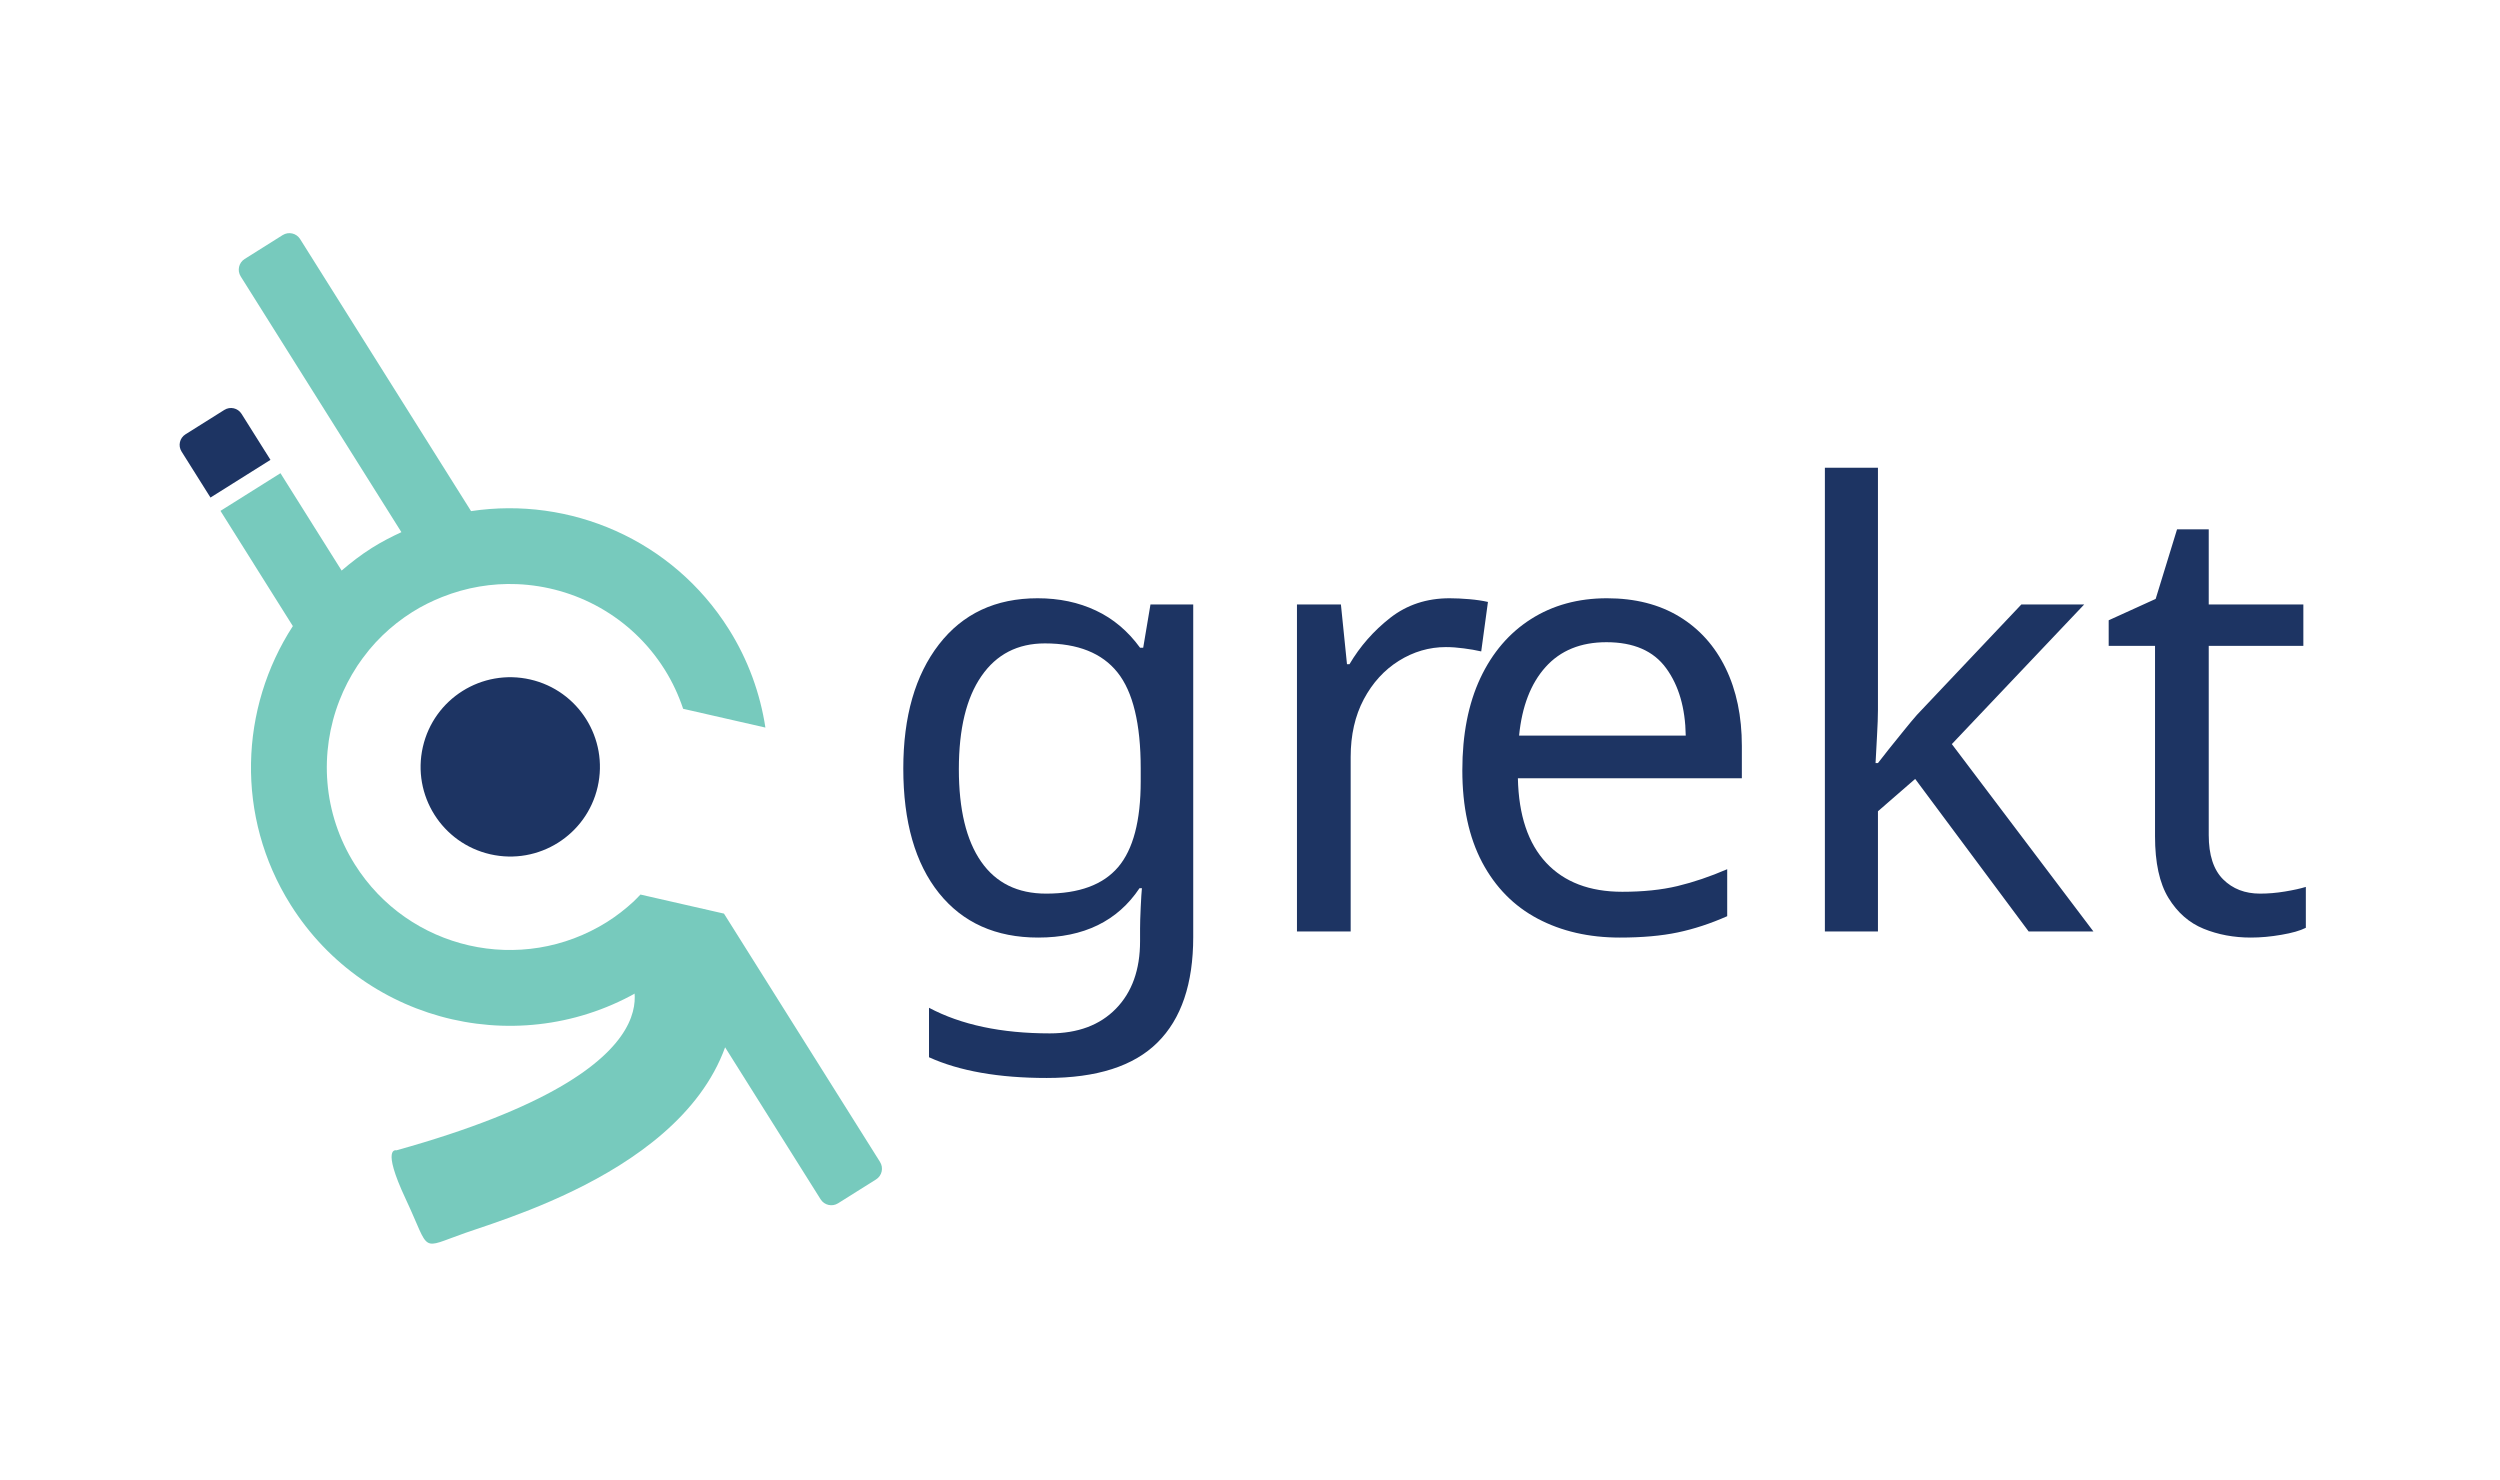
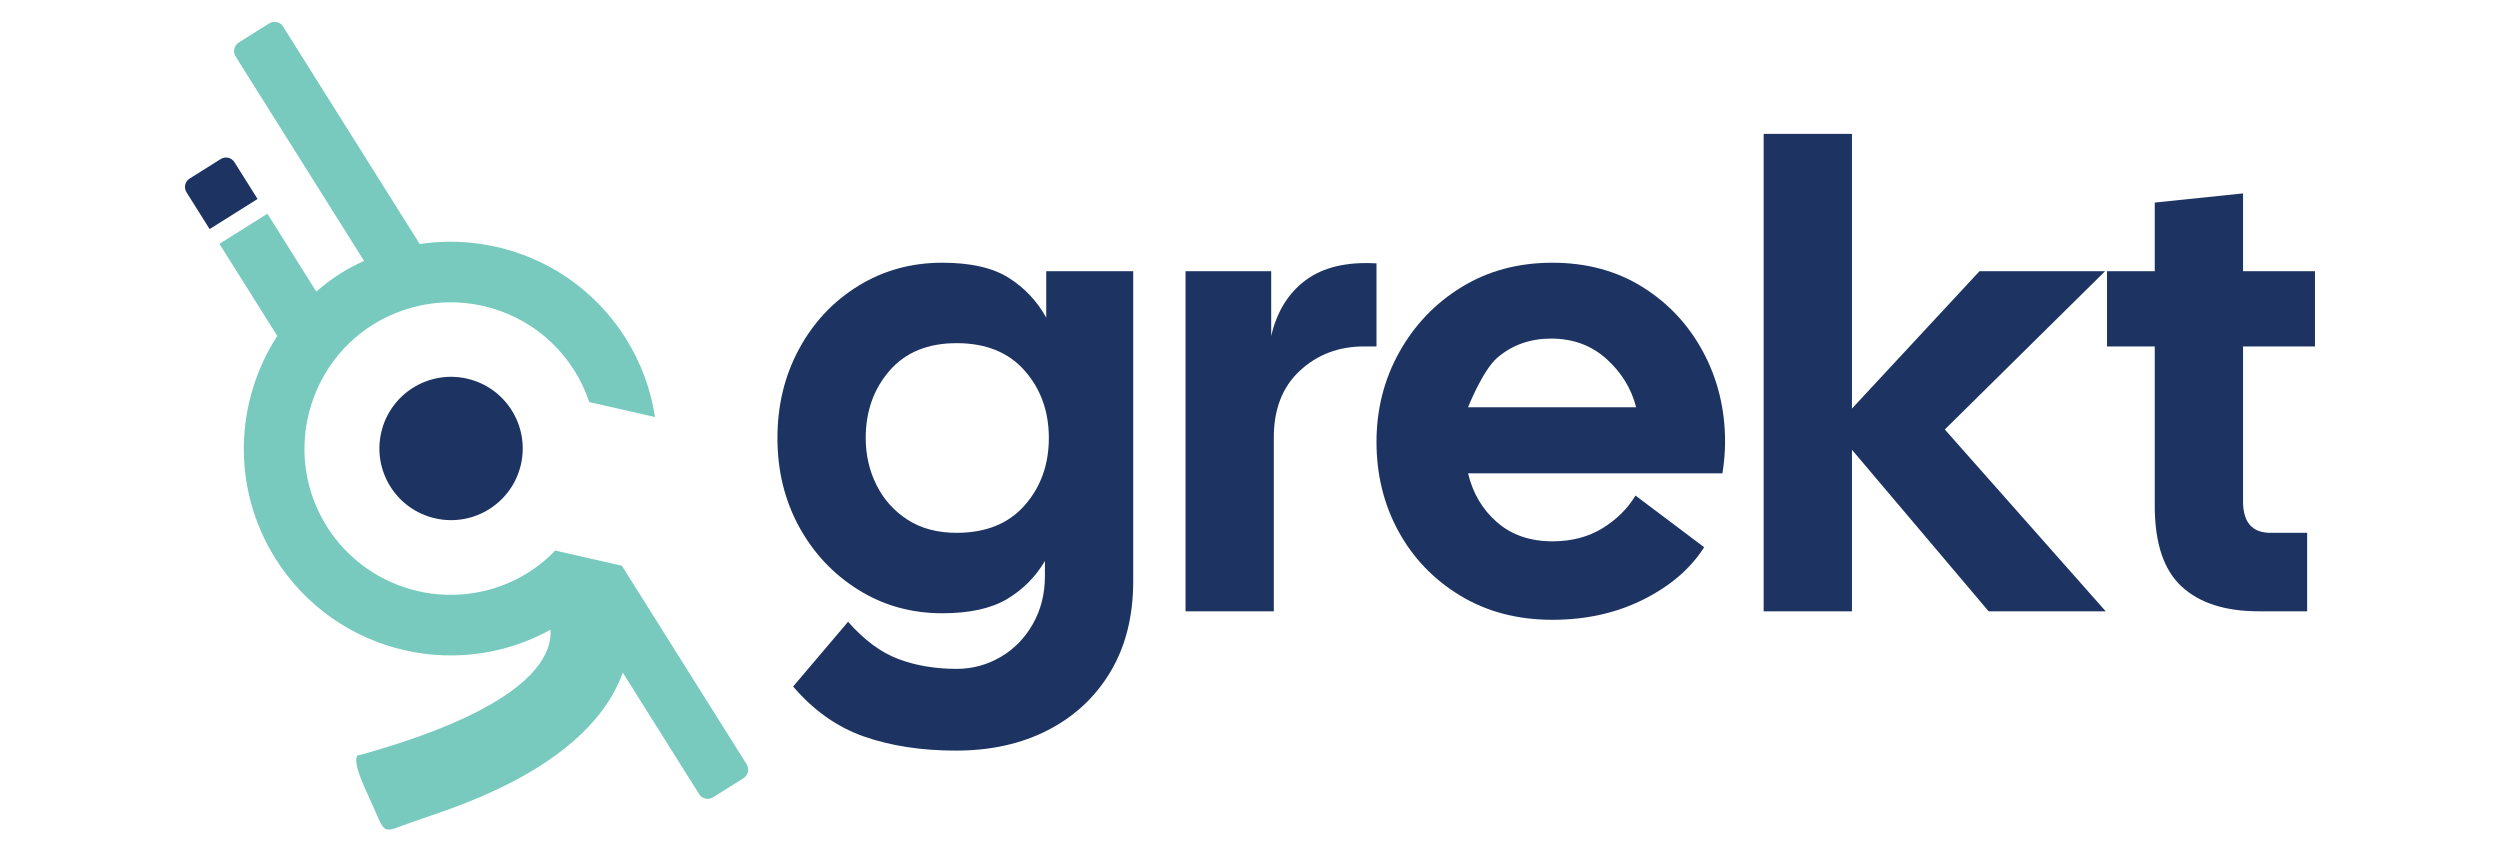
- <svg xmlns="http://www.w3.org/2000/svg" width="100%" height="100%" viewBox="0 0 424 251" version="1.1" xml:space="preserve" style="fill-rule:evenodd;clip-rule:evenodd;stroke-linejoin:round;stroke-miterlimit:2;">
-   <rect id="Mesa-de-trabajo1" x="0" y="0" width="423.394" height="250.463" style="fill:none;" />
+ <svg xmlns="http://www.w3.org/2000/svg" width="100%" height="100%" viewBox="0 0 2225 758" version="1.1" xml:space="preserve" style="fill-rule:evenodd;clip-rule:evenodd;stroke-linejoin:round;stroke-miterlimit:2;">
+   <rect id="Mesa-de-trabajo1" x="0" y="0" width="2224.957" height="757.774" style="fill:none;" />
  <g>
-     <path d="M106.448,164.883c0,0 11.932,15.98 -39.211,30.211c0,0 -2.663,-0.767 1.582,8.284c4.308,9.183 2.212,8.479 10.108,5.721c8.965,-3.13 45.408,-13.728 45.77,-40.962c0.362,-27.234 -18.628,-6.723 -18.249,-3.254Z" style="fill:#77cabd;" />
-     <g transform="matrix(103.5075,0,0,103.5075,393.4465,157.9807)" />
-     <text x="147.513px" y="157.981px" style="font-family:'CalSans-Regular', 'Cal Sans';font-size:103.507px;fill:#1d3463;">gr<tspan x="242.326px 301.532px 359.496px " y="157.981px 157.981px 157.981px ">ekt</tspan>
-     </text>
-     <path d="M45.008,76.621l-4.045,-6.437c-0.62,-0.987 -1.924,-1.284 -2.911,-0.664l-6.599,4.145c-0.987,0.622 -1.284,1.924 -0.664,2.911l4.908,7.808l10.175,-6.393l-0.861,-1.371l-0.002,0.001" style="fill:#1d3463;fill-rule:nonzero;" />
-     <path d="M149.254,197.068l-26.468,-42.12l-14.167,-3.233c-0.389,0.397 -0.756,0.812 -1.17,1.192c-1.371,1.259 -2.852,2.426 -4.484,3.452c-14.515,9.119 -33.674,4.747 -42.796,-9.767c-5.445,-8.665 -6.048,-18.971 -2.59,-27.819c0.391,-1.004 0.837,-1.988 1.331,-2.949c0.011,-0.024 0.023,-0.049 0.037,-0.072c0.468,-0.908 0.989,-1.79 1.547,-2.651c0.053,-0.081 0.099,-0.161 0.152,-0.242c0.535,-0.806 1.118,-1.583 1.729,-2.343c0.089,-0.107 0.165,-0.221 0.254,-0.327c0.695,-0.836 1.438,-1.643 2.23,-2.408c1.522,-1.472 3.214,-2.813 5.077,-3.984c1.63,-1.026 3.325,-1.856 5.054,-2.545c4.11,-1.638 8.428,-2.354 12.684,-2.183c9.878,0.398 19.4,5.491 25.058,14.495c1.338,2.129 2.361,4.364 3.129,6.648l13.951,3.184c-0.882,-5.755 -2.899,-11.429 -6.196,-16.672c-9.578,-15.245 -26.989,-22.558 -43.724,-20.038l-28.993,-46.14c-0.63,-1.003 -1.954,-1.305 -2.959,-0.675l-6.442,4.05c-1.003,0.63 -1.306,1.956 -0.675,2.959l27.255,43.375c-1.692,0.782 -3.364,1.639 -4.983,2.658c-1.851,1.161 -3.543,2.476 -5.157,3.855l-4.977,-7.921l0.002,-0.001l-5.397,-8.592l-10.174,6.39l5.667,9.018c-0,0.002 -0.002,0.001 -0.003,0.003l6.611,10.521c-9.01,13.896 -9.777,32.302 -0.385,47.249c12.898,20.526 39.994,26.71 60.52,13.812c1.622,-1.018 3.118,-2.153 4.557,-3.338l24.818,39.496c0.629,1.003 1.954,1.305 2.957,0.675l6.444,-4.049c1.003,-0.63 1.306,-1.956 0.675,-2.959" style="fill:#77cabd;fill-rule:nonzero;" />
-     <path d="M101.365,133.446c-1.869,8.188 -10.02,13.309 -18.206,11.44c-8.188,-1.869 -13.311,-10.018 -11.442,-18.207c1.869,-8.188 10.02,-13.309 18.208,-11.44c8.186,1.868 13.309,10.018 11.44,18.206" style="fill:#1d3463;fill-rule:nonzero;" />
+     <path d="M484.954,545.206c0,0 50.051,67.03 -164.471,126.718c0,0 -11.172,-3.217 6.638,34.747c18.069,38.517 9.277,35.563 42.396,23.999c37.603,-13.13 190.464,-57.582 191.982,-171.815c1.518,-114.232 -78.134,-28.199 -76.544,-13.65Z" style="fill:#77cabd;" />
+     <g>
+       <path d="M850.818,668.038c-30.655,0 -57.915,-4.171 -81.779,-12.514c-23.864,-8.343 -44.916,-23.185 -63.154,-44.528l48.893,-57.624c14.357,16.298 29.297,27.357 44.819,33.177c15.522,5.821 32.789,8.731 51.803,8.731c13.969,0 26.969,-3.492 38.998,-10.477c12.029,-6.985 21.633,-16.783 28.812,-29.394c7.179,-12.611 10.768,-26.872 10.768,-42.781l0,-13.387c-8.149,13.969 -19.305,25.223 -33.468,33.759c-14.163,8.537 -33.468,12.805 -57.915,12.805c-27.551,0 -52.482,-6.985 -74.795,-20.954c-22.312,-13.969 -39.871,-32.692 -52.676,-56.169c-12.805,-23.476 -19.208,-49.766 -19.208,-78.869c0,-29.103 6.403,-55.49 19.208,-79.16c12.805,-23.67 30.364,-42.393 52.676,-56.169c22.312,-13.775 47.244,-20.663 74.795,-20.663c25.223,0 44.916,4.462 59.079,13.387c14.163,8.925 25.32,20.76 33.468,35.506l0,-41.326l77.414,0l0,275.897c0,31.043 -6.694,57.818 -20.081,80.324c-13.387,22.506 -31.916,39.871 -55.587,52.094c-23.67,12.223 -51.027,18.335 -82.07,18.335Zm0.582,-193.826c25.999,0 46.177,-8.149 60.534,-24.447c14.357,-16.298 21.536,-36.282 21.536,-59.952c0,-23.67 -7.179,-43.655 -21.536,-59.952c-14.357,-16.298 -34.536,-24.447 -60.534,-24.447c-25.611,0 -45.498,8.149 -59.661,24.447c-14.163,16.298 -21.245,36.282 -21.245,59.952c0,15.134 3.201,29.103 9.604,41.908c6.403,12.805 15.619,23.088 27.648,30.849c12.029,7.761 26.581,11.641 43.655,11.641Z" style="fill:#1d3463;fill-rule:nonzero;" />
+       <path d="M1055.121,544.059l0,-302.671l76.25,0l0,57.624c5.045,-21.73 15.328,-38.319 30.849,-49.766c15.522,-11.447 36.476,-16.395 62.863,-14.843l0,73.922l-11.059,0c-22.506,0 -41.52,7.179 -57.042,21.536c-15.522,14.357 -23.282,34.148 -23.282,59.37l0,154.828l-78.578,0Z" style="fill:#1d3463;fill-rule:nonzero;" />
+       <path d="M1381.657,551.626c-31.043,0 -58.4,-7.179 -82.07,-21.536c-23.67,-14.357 -42.005,-33.468 -55.005,-57.333c-12.999,-23.864 -19.499,-50.348 -19.499,-79.451c0,-29.103 6.791,-55.781 20.372,-80.033c13.581,-24.253 32.11,-43.558 55.587,-57.915c23.476,-14.357 50.348,-21.536 80.615,-21.536c30.267,0 56.945,7.179 80.033,21.536c23.088,14.357 41.132,33.662 54.132,57.915c12.999,24.253 19.499,50.93 19.499,80.033c0,4.268 -0.194,8.731 -0.582,13.387c-0.388,4.656 -0.97,9.507 -1.746,14.552l-226.421,0c4.268,17.85 12.902,32.401 25.902,43.655c12.999,11.253 29.394,16.88 49.184,16.88c17.074,0 31.916,-3.88 44.528,-11.641c12.611,-7.761 22.409,-17.462 29.394,-29.103l61.116,45.983c-12.029,19.014 -30.073,34.536 -54.132,46.565c-24.058,12.029 -51.027,18.044 -80.906,18.044Zm-1.164,-250.286c-18.626,0 -34.536,5.627 -47.729,16.88c-13.193,11.253 -26.193,44.237 -26.193,44.237l149.589,0c-4.268,-16.686 -13.096,-31.043 -26.484,-43.072c-13.387,-12.029 -29.782,-18.044 -49.184,-18.044Z" style="fill:#1d3463;fill-rule:nonzero;" />
+       <path d="M1569.662,544.059l0,-424.904l78.578,0l0,244.465l113.502,-122.233l111.756,0l-142.605,140.859l143.187,161.813l-104.189,0l-121.651,-143.769l0,143.769l-78.578,0Z" style="fill:#1d3463;fill-rule:nonzero;" />
+       <path d="M2010.282,544.059c-29.879,0 -52.773,-7.373 -68.683,-22.118c-15.91,-14.746 -23.864,-38.61 -23.864,-71.593l0,-142.023l-42.49,0l0,-66.937l42.49,0l0,-61.116l78.578,-8.149l0,69.265l64.027,0l0,66.937l-64.027,0l0,137.948c0,18.626 8.149,27.939 24.447,27.939l32.595,0l0,69.847l-43.072,0Z" style="fill:#1d3463;fill-rule:nonzero;" />
+     </g>
+     <path d="M225.618,171.329l-16.966,-27c-2.601,-4.139 -8.071,-5.388 -12.21,-2.787l-27.68,17.386c-4.141,2.609 -5.388,8.071 -2.787,12.21l20.587,32.751l42.678,-26.817l-3.613,-5.75l-0.01,0.006" style="fill:#1d3463;fill-rule:nonzero;" />
+     <path d="M664.502,680.203l-111.021,-176.671l-59.425,-13.562c-1.633,1.667 -3.172,3.406 -4.907,4.999c-5.749,5.28 -11.961,10.175 -18.807,14.477c-60.884,38.25 -141.246,19.91 -179.506,-40.968c-22.838,-36.346 -25.37,-79.574 -10.866,-116.689c1.638,-4.213 3.511,-8.338 5.581,-12.368c0.048,-0.099 0.098,-0.206 0.154,-0.303c1.961,-3.809 4.15,-7.507 6.49,-11.119c0.221,-0.339 0.416,-0.675 0.638,-1.014c2.244,-3.381 4.689,-6.639 7.253,-9.828c0.373,-0.448 0.693,-0.925 1.066,-1.373c2.916,-3.506 6.032,-6.891 9.355,-10.102c6.385,-6.176 13.483,-11.8 21.297,-16.71c6.838,-4.304 13.946,-7.785 21.197,-10.674c17.241,-6.872 35.35,-9.873 53.203,-9.158c41.432,1.67 81.373,23.031 105.106,60.799c5.612,8.931 9.904,18.305 13.125,27.883l58.516,13.355c-3.698,-24.141 -12.161,-47.939 -25.988,-69.932c-40.175,-63.946 -113.204,-94.618 -183.4,-84.05l-121.61,-193.533c-2.644,-4.209 -8.194,-5.475 -12.411,-2.833l-27.021,16.986c-4.209,2.644 -5.477,8.203 -2.833,12.411l114.322,181.935c-7.095,3.28 -14.11,6.875 -20.899,11.148c-7.763,4.871 -14.861,10.385 -21.63,16.169l-20.877,-33.224l0.01,-0.006l-22.638,-36.037l-42.674,26.801l23.769,37.827c-0.002,0.008 -0.01,0.006 -0.012,0.014l27.73,44.13c-37.793,58.287 -41.01,135.492 -1.616,198.185c54.1,86.097 167.755,112.036 253.852,57.935c6.805,-4.269 13.079,-9.032 19.113,-14.001l104.098,165.664c2.636,4.207 8.194,5.475 12.403,2.831l27.029,-16.984c4.209,-2.644 5.477,-8.203 2.833,-12.411" style="fill:#77cabd;fill-rule:nonzero;" />
+     <path d="M463.634,413.341c-7.839,34.346 -42.029,55.823 -76.366,47.986c-34.346,-7.839 -55.832,-42.022 -47.994,-76.368c7.839,-34.346 42.029,-55.823 76.374,-47.984c34.338,7.837 55.824,42.021 47.986,76.366" style="fill:#1d3463;fill-rule:nonzero;" />
  </g>
</svg>
